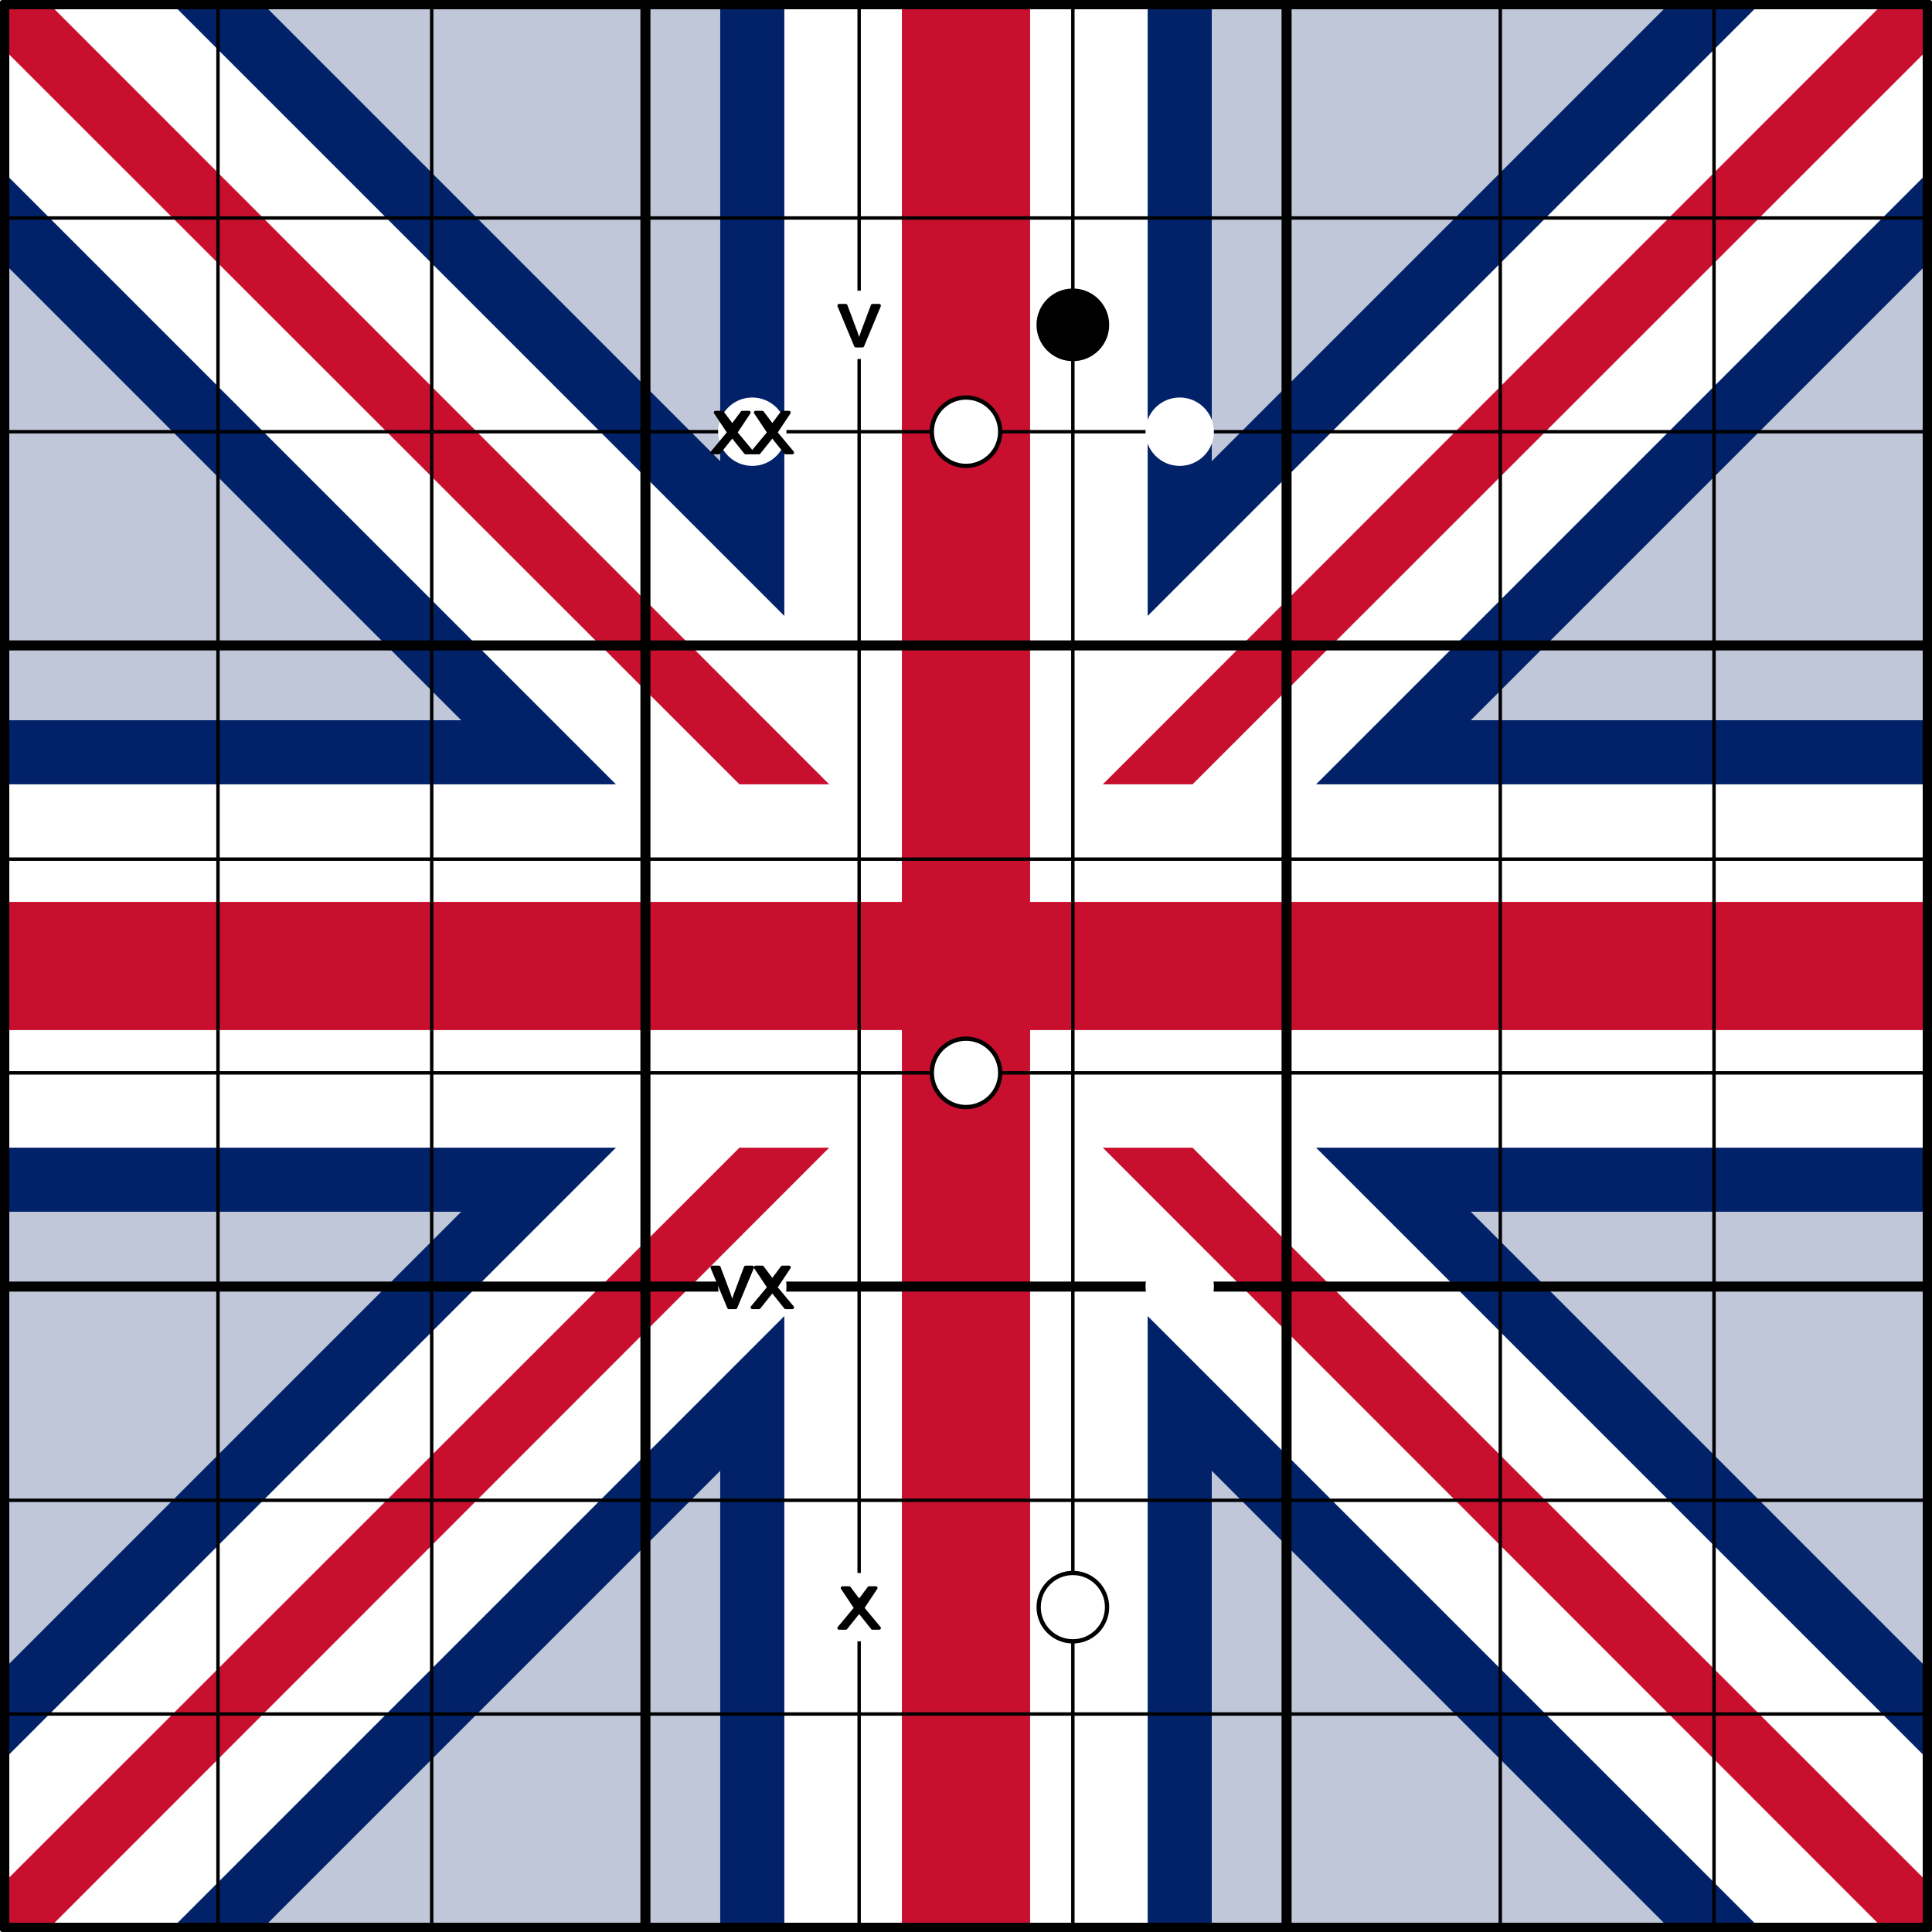
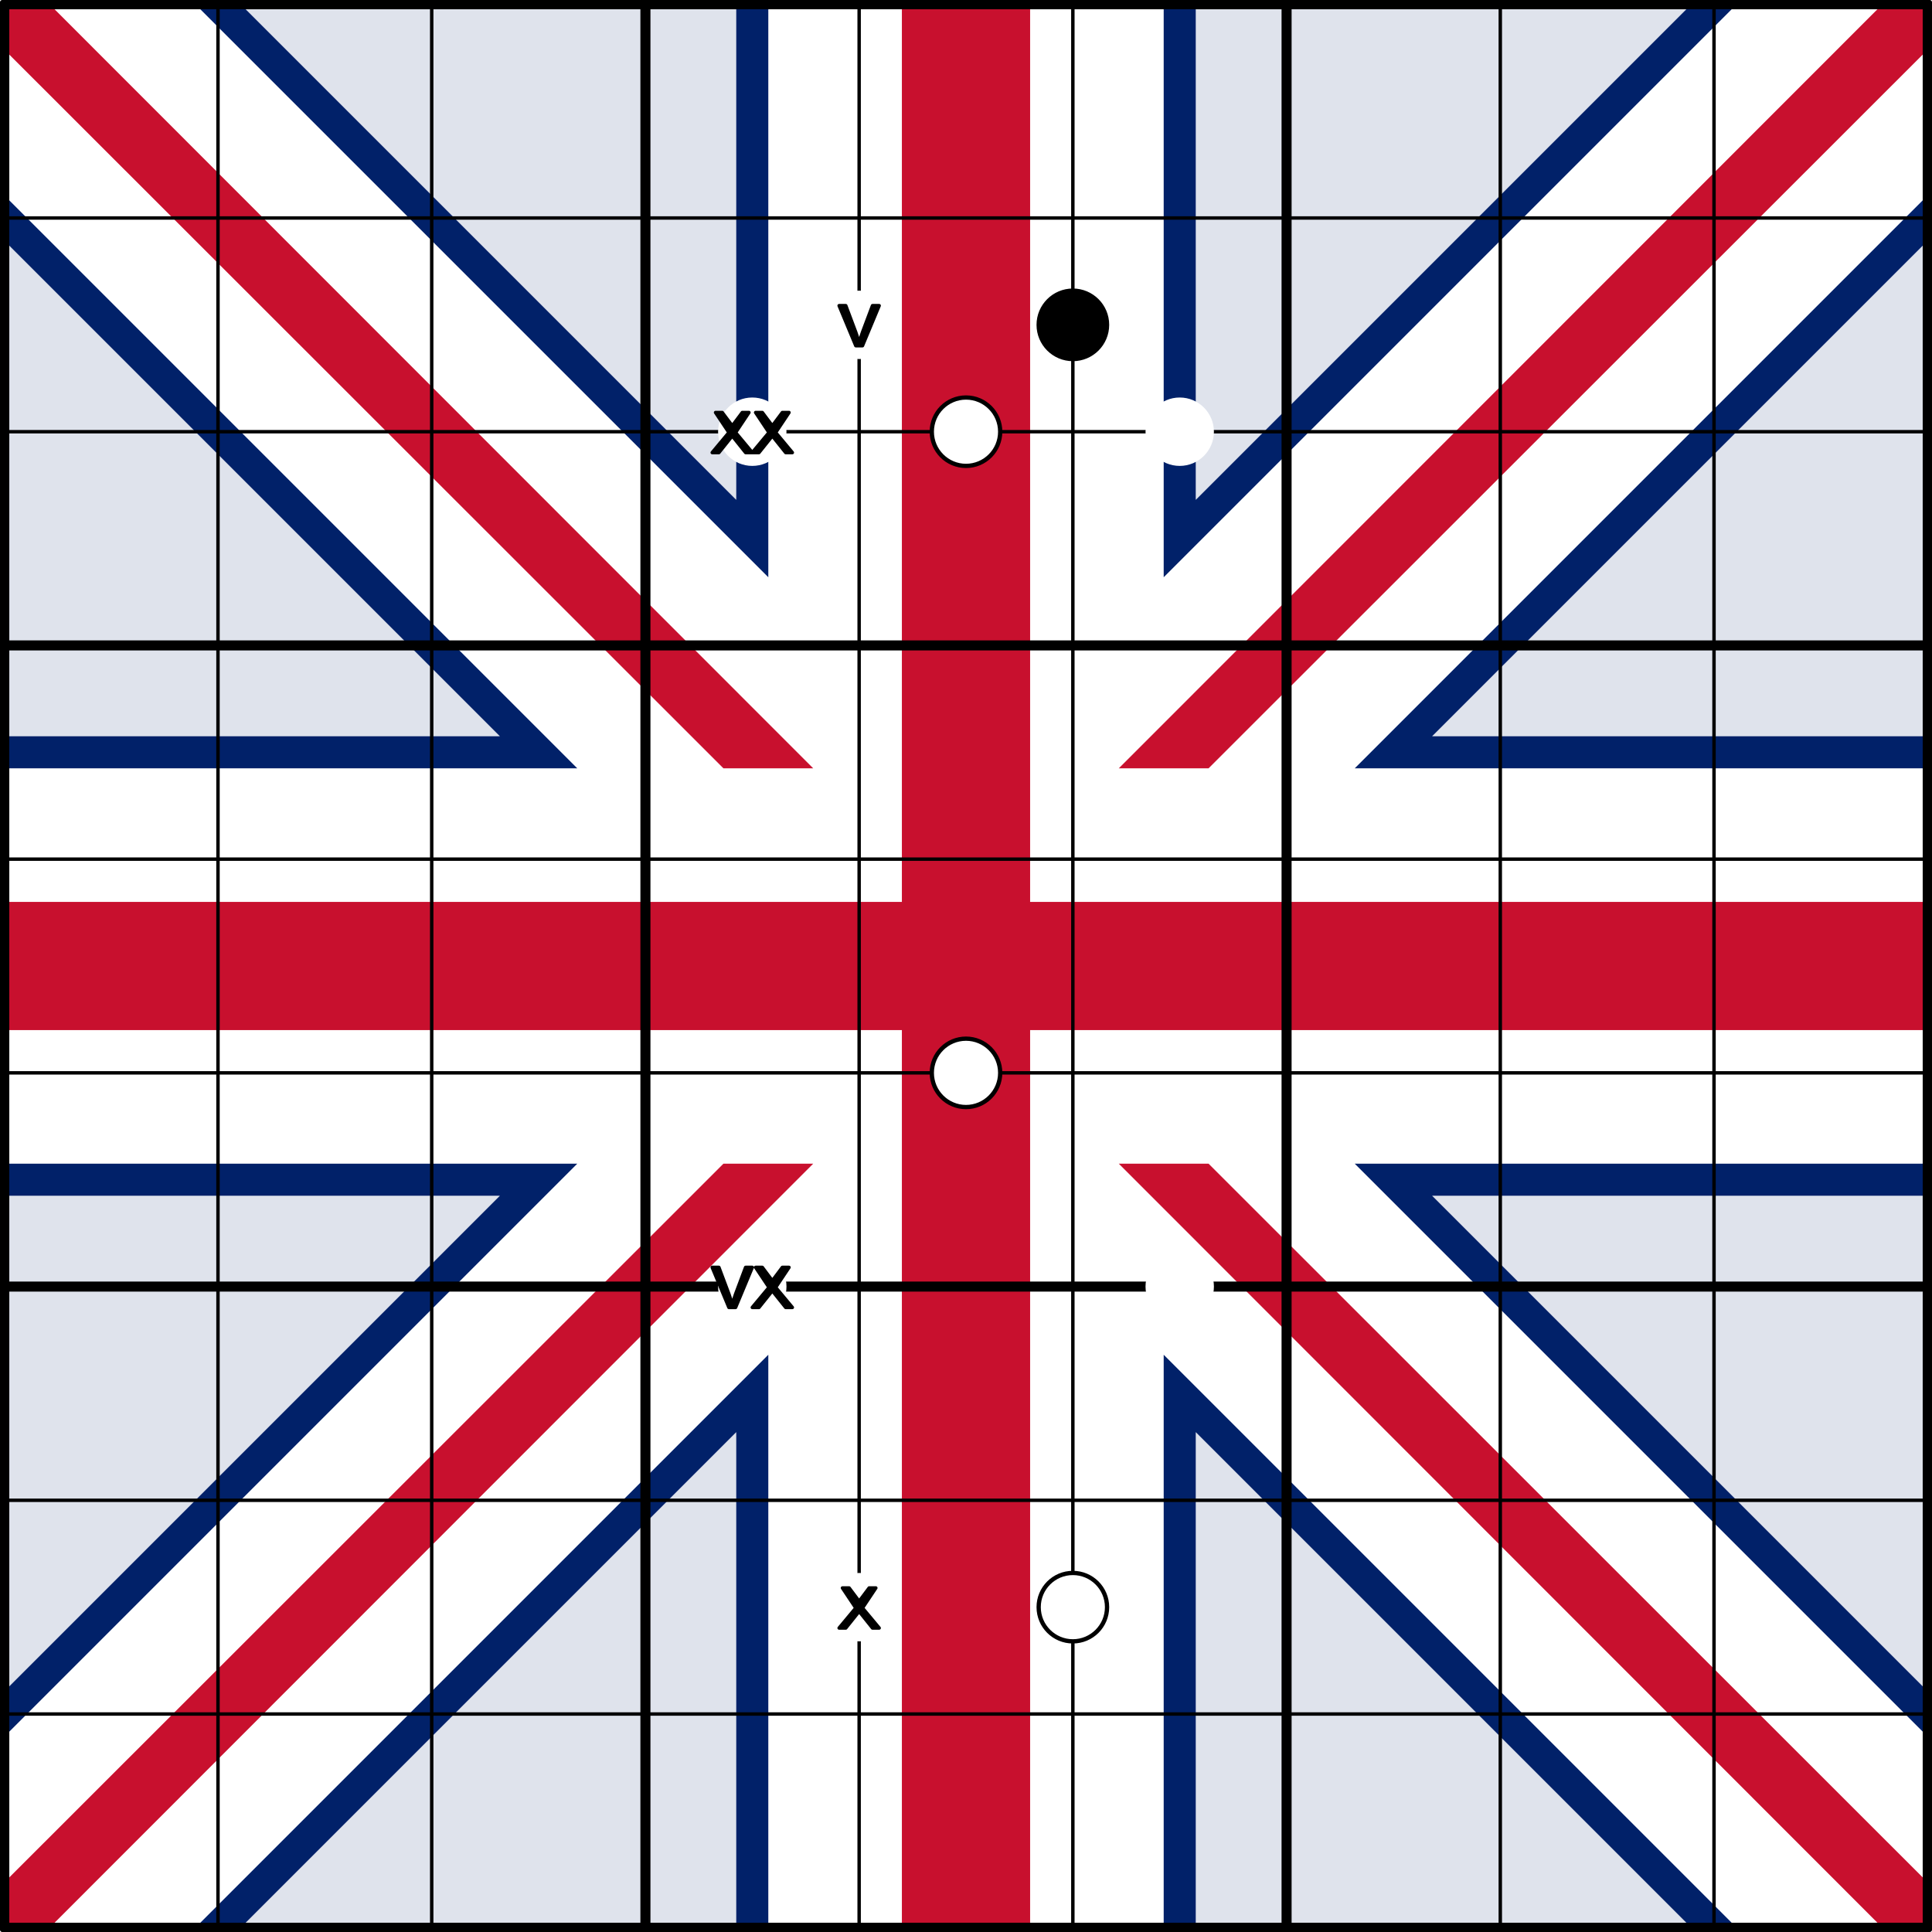
<svg xmlns="http://www.w3.org/2000/svg" viewBox="-.02 -.02 9.04 9.04" width="832px" height="832px">
  <path fill="#fff" d="M0 0h9v9H0z" />
-   <path fill="#C8102e" d="M0 4.2H4.2V0H4.8V4.2H9V4.8H4.8V9H4.2V4.8H0ZM0 .212 3.44 3.65H3.86L.212 0H0ZM9 .212 5.56 3.65H5.14L8.788 0H9ZM0 8.788 3.44 5.35H3.86L.212 9H0ZM9 8.788 5.56 5.35H5.14L8.788 9H9Z" />
-   <path fill="#01216940" d="M1 0 3.5 2.5V0 M0 1 2.5 3.5H0M9 1 6.5 3.5 9 3.5M8-0 5.5 2.5 5.5-0M8 9 5.5 6.5 5.5 9M9 8 6.5 5.5 9 5.5M0 8 2.5 5.5 0 5.5M1 9 3.5 6.5 3.5 9" />
-   <path fill="#012169" d="M.788 0 3.65 2.862V0H3.35V2.138L1.212 0ZM0 .788 2.862 3.65 0 3.65 0 3.35 2.138 3.35 0 1.212ZM9 .788 6.138 3.65 9 3.65 9 3.35 6.862 3.35 9 1.212ZM8.212-0 5.35 2.862 5.35-0 5.65-0 5.65 2.138 7.788-0ZM8.212 9 5.35 6.138 5.35 9 5.65 9 5.65 6.862 7.788 9ZM9 8.212 6.138 5.35 9 5.35 9 5.65 6.862 5.65 9 7.788ZM0 8.212 2.862 5.35 0 5.35 0 5.65 2.138 5.65 0 7.788ZM.788 9 3.65 6.138 3.65 9 3.35 9 3.35 6.862 1.212 9Z" />
+   <path fill="#C8102e" d="M0 4.2H4.2V0H4.8V4.2H9V4.8H4.8V9H4.2V4.8H0ZM0 0H.212L3.785 3.575H3.365L0 .212ZM9 .212 5.635 3.575H5.215L8.788 0H9ZM0 8.788 3.365 5.425H3.785L.212 9H0ZM9 9H8.788L5.215 5.425H5.635L9 8.788Z" />
+   <path fill="#01216920" d="M1 0 3.5 2.5V0 M0 1 2.5 3.5H0M9 1 6.5 3.5 9 3.5M8-0 5.5 2.5 5.5-0M8 9 5.5 6.5 5.5 9M9 8 6.5 5.5 9 5.5M0 8 2.5 5.5 0 5.5M1 9 3.5 6.5 3.5 9" />
+   <path fill="#012169" d="M3.425 2.319V0H3.575V2.681L.894 0H1.106ZM2.681 3.575H0V3.425H2.319L0 1.106V.894ZM6.681 3.425H9V3.575H6.319L9 .894V1.106ZM5.425 2.681V0H5.575V2.319L7.894 0H8.106ZM5.575 6.681V9H5.425V6.319L8.106 9H7.894ZM6.319 5.425H9V5.575H6.681L9 7.894V8.106ZM2.319 5.575H0V5.425H2.681L0 8.106V7.894ZM3.575 6.319V9H3.425V6.681L1.106 9H.894Z" />
  <path d="M1 0V9M2 0V9M4 0V9M5 0V9M7 0V9M8 0V9M0 1H9M0 2H9M0 4H9M0 5H9M0 7H9M0 8H9Z" stroke="#000" stroke-width=".016" fill="none" />
  <path d="M0 0H9V9H0ZM3 0V9M6 0V9M0 3H9M0 6H9" stroke="#000" stroke-width=".047" stroke-linejoin="round" fill="none" />
  <g stroke="#000" stroke-width=".02">
    <circle r=".16" fill="#fff" cx="4.5" cy="2" />
    <circle r=".16" fill="#fff" cx="4.5" cy="5" />
    <circle r=".16" fill="#fff" cx="5" cy="7.5" />
    <circle r=".16" cx="5" cy="1.5" />
  </g>
  <circle r=".16" fill="#fff" cx="4" cy="1.5" />
  <circle r=".16" fill="#fff" cx="3.5" cy="2" />
  <circle r=".16" fill="#fff" cx="5.5" cy="2" />
  <circle r=".16" fill="#fff" cx="3.5" cy="6" />
  <circle r=".16" fill="#fff" cx="5.5" cy="6" />
  <circle r=".16" fill="#fff" cx="4" cy="7.5" />
  <g stroke="#000" stroke-width=".016" text-anchor="middle" dominant-baseline="central" stroke-linejoin="round" font-size=".281" font-family="Arial, Helvetica, sans-serif">
    <text x="4" y="1.5">V</text>
    <text x="3.5 5.5" y="2">XX</text>
    <text x="3.5 5.5" y="6">VX</text>
    <text x="4" y="7.5">X</text>
  </g>
</svg>
